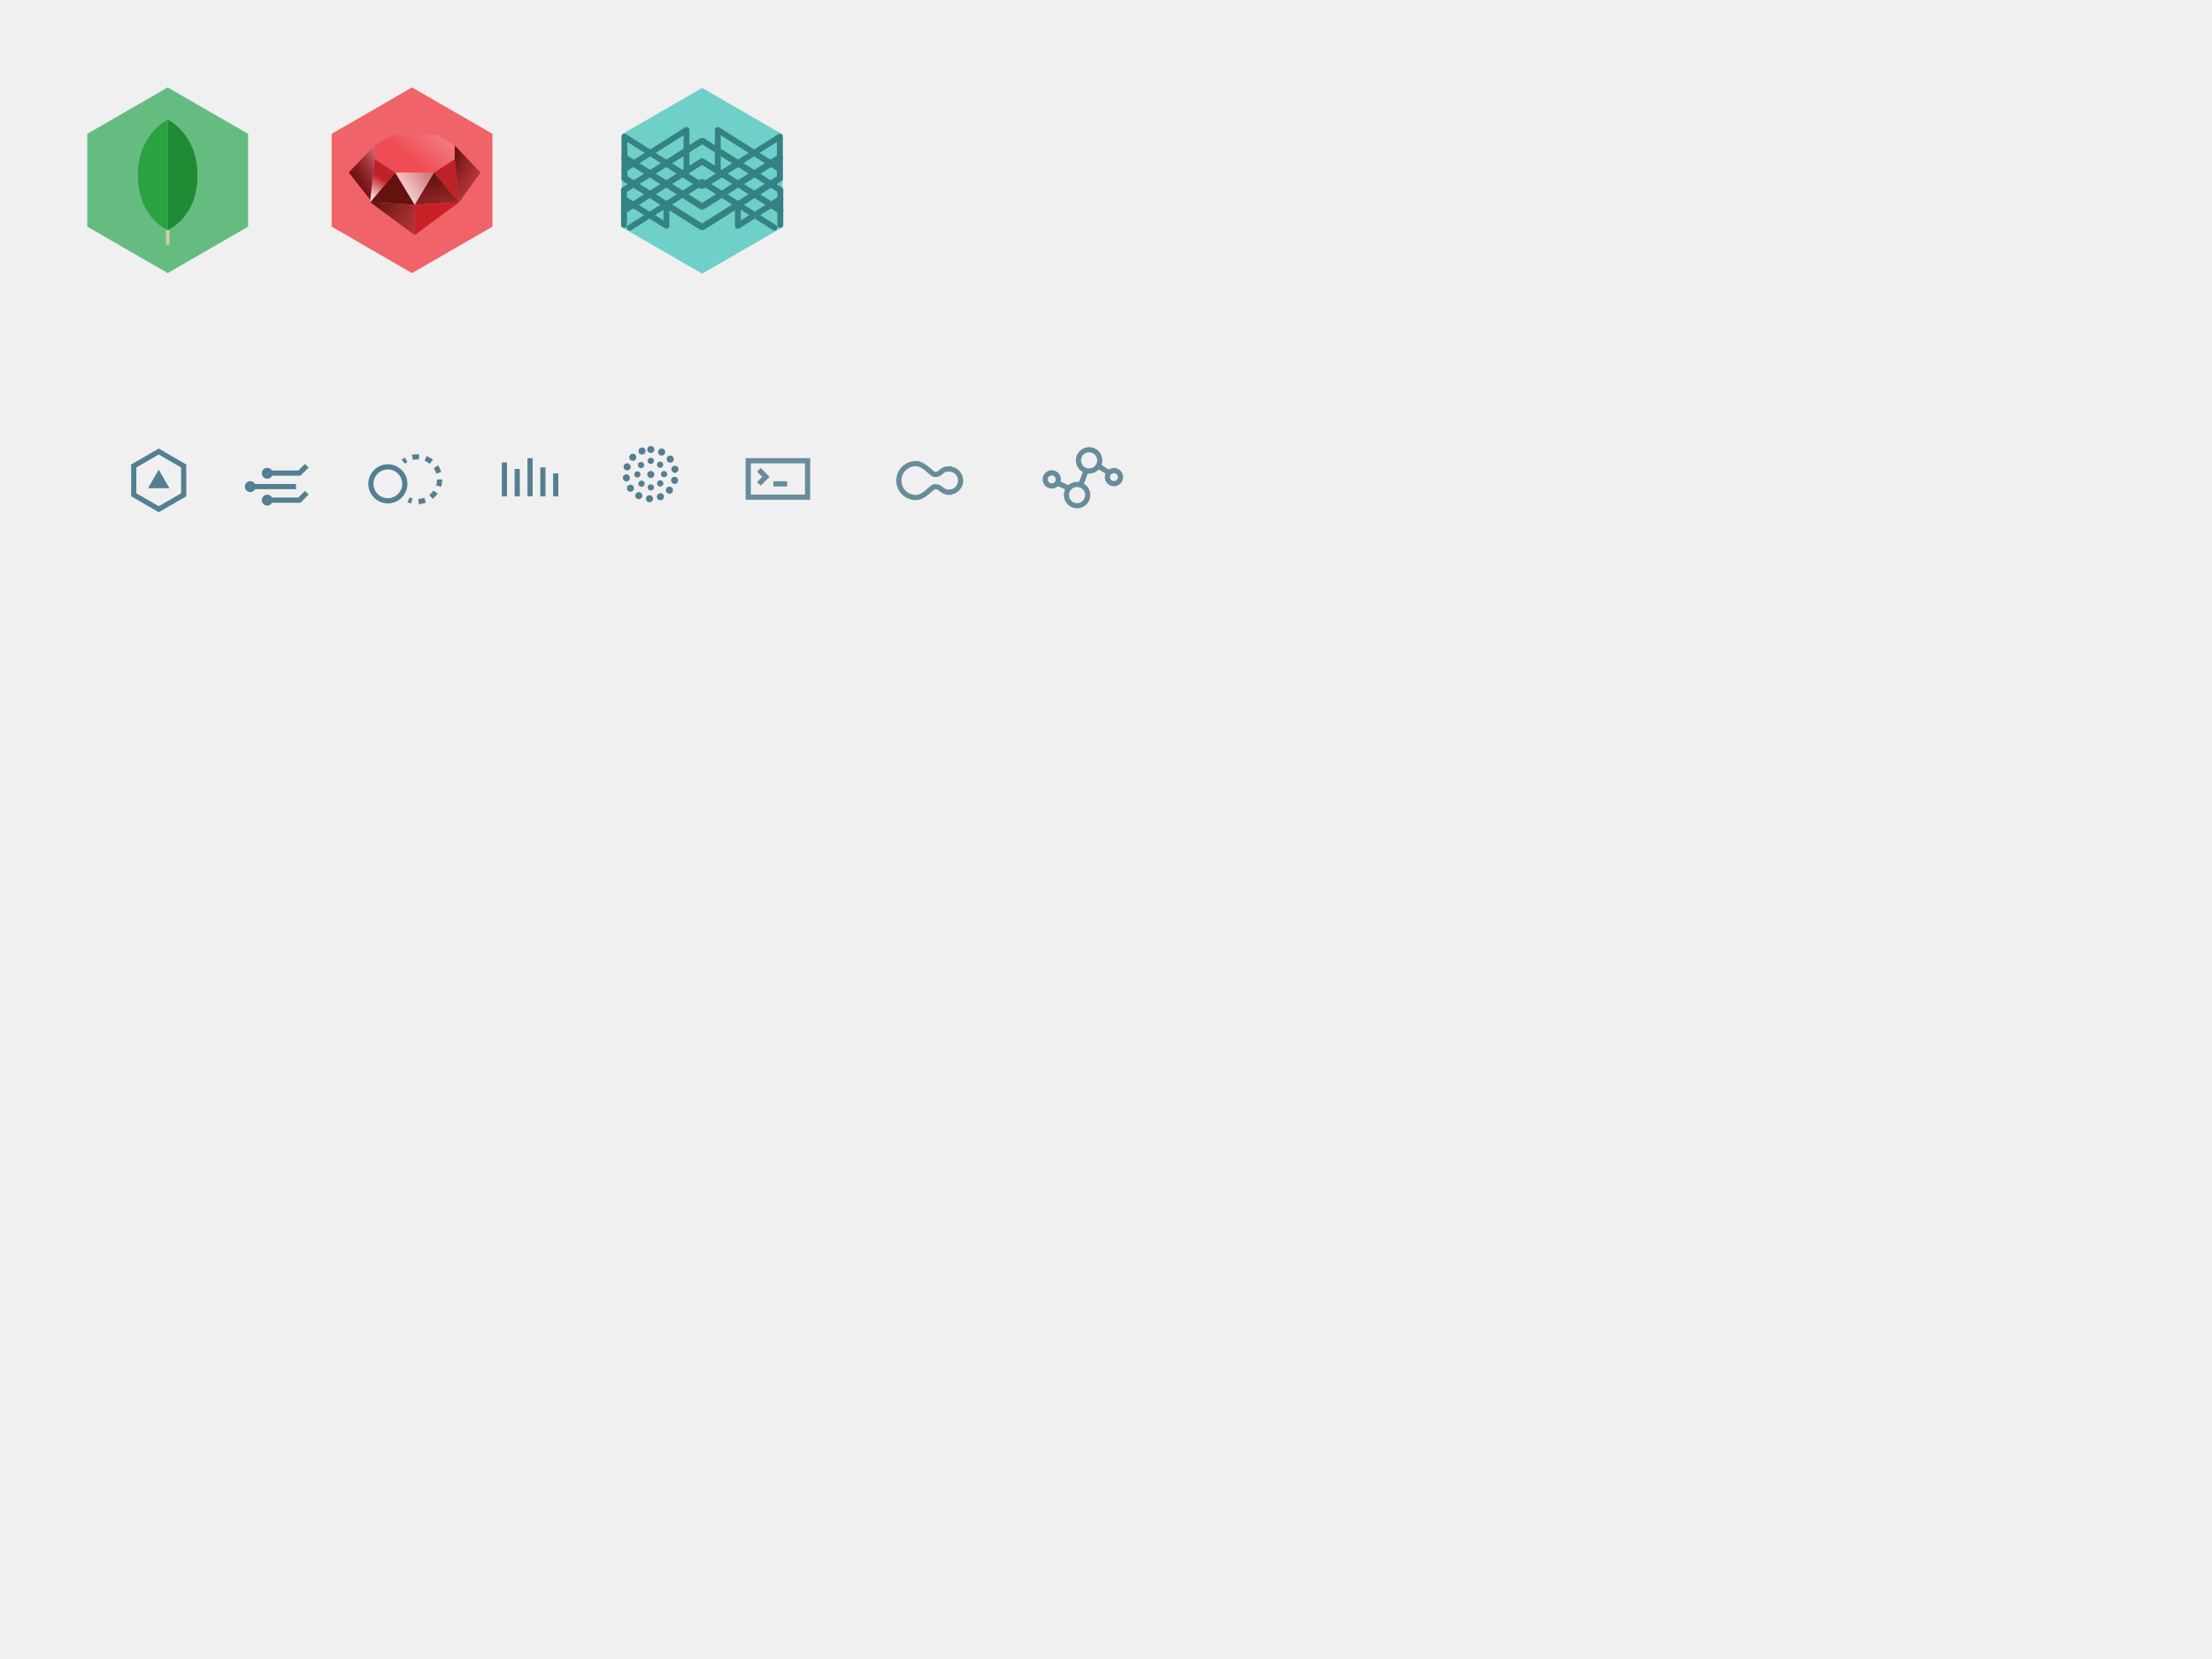
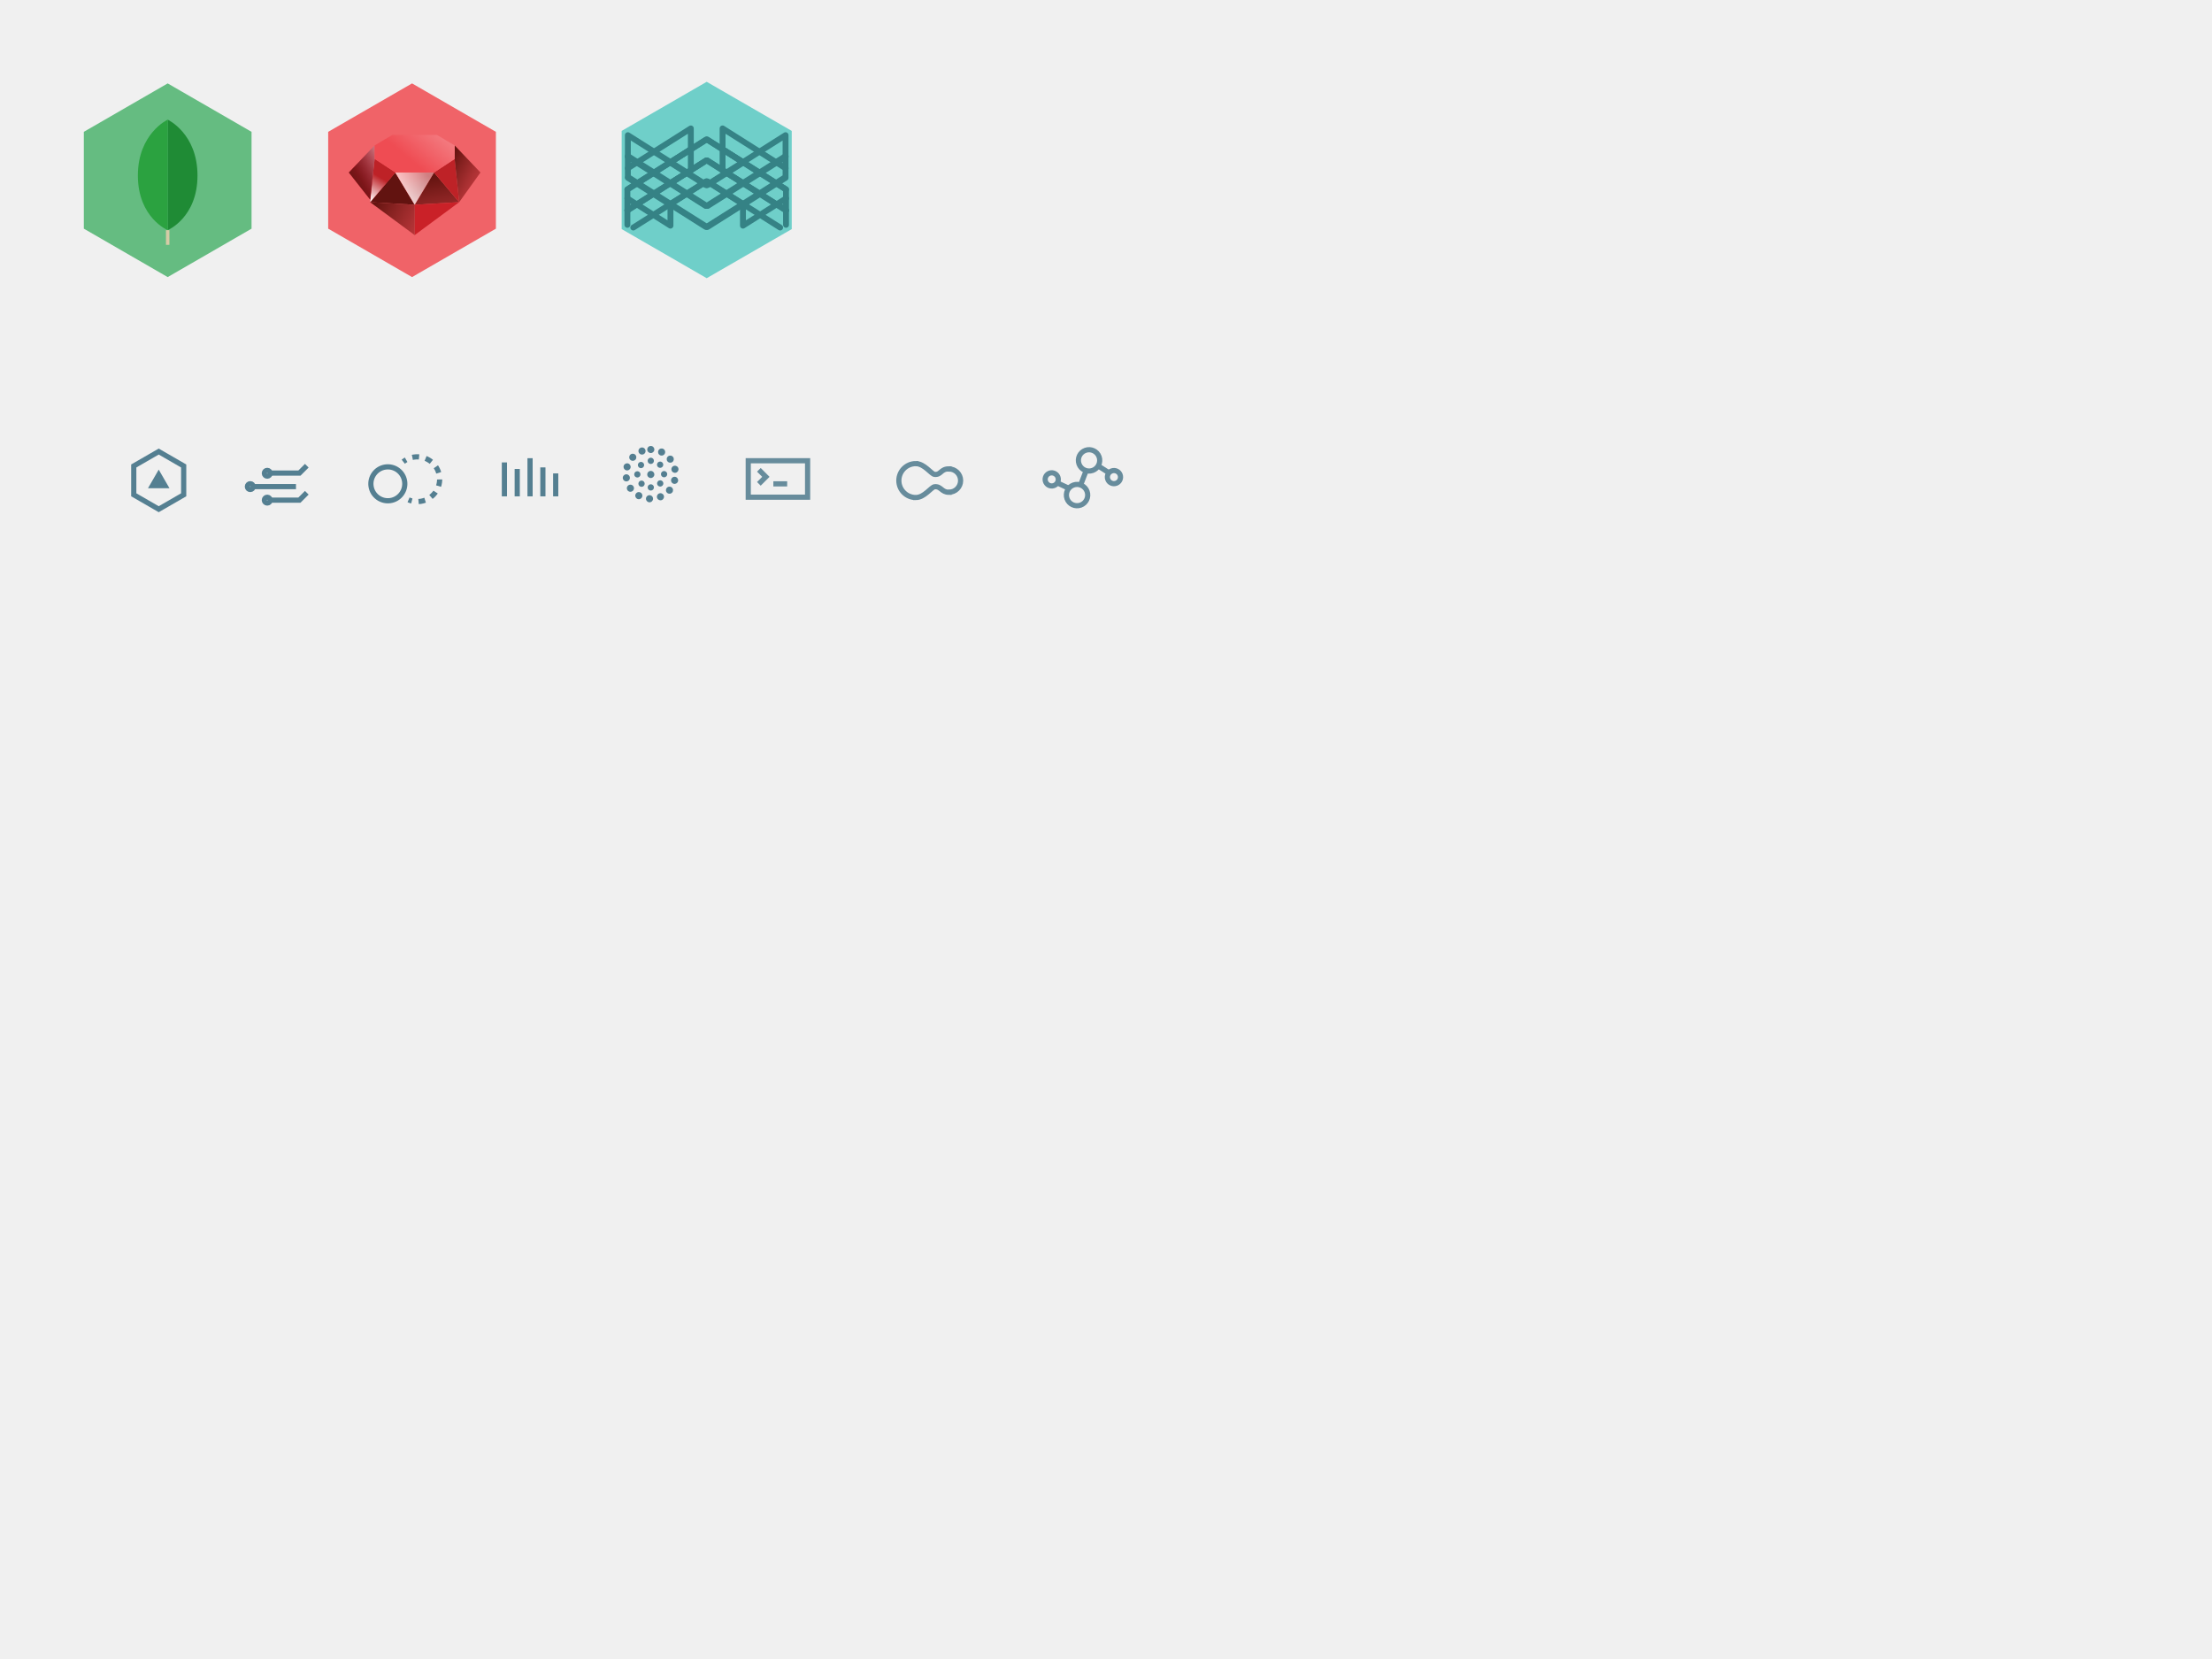
<svg xmlns="http://www.w3.org/2000/svg" version="1.1" id="svgs" x="0px" y="0px" width="640px" height="480px" viewBox="0 0 640 480" style="enable-background:new 0 0 640 480;" xml:space="preserve">
  <style type="text/css">
- 	.st0{fill:#F06368;}
+ 	.st0{fill:#F06368;stroke:#F06368;stroke-width:2;stroke-miterlimit:10;}
	.st1{fill:#CA2128;}
	.st2{fill:url(#SVGID_1_);}
	.st3{fill:#BE2227;}
	.st4{fill:url(#SVGID_2_);}
	.st5{fill:#621310;}
	.st6{fill:url(#SVGID_3_);}
	.st7{fill:#D32034;}
	.st8{fill:url(#SVGID_4_);}
	.st9{fill:url(#SVGID_5_);}
	.st10{fill:url(#SVGID_6_);}
	.st11{fill:url(#SVGID_7_);}
	.st12{fill:#EF4C53;}
	.st13{opacity:0.61;fill:url(#SVGID_8_);enable-background:new    ;}
	.st14{fill:url(#SVGID_9_);}
	.st15{fill:url(#SVGID_10_);}
- 	.st16{fill:#65BC81;}
+ 	.st16{fill:#65BC81;stroke:#65BC81;stroke-width:2;stroke-miterlimit:10;}
	.st17{fill:#1F8B35;}
	.st18{fill:#2BA240;}
	.st19{fill:none;stroke:#D6CBA6;stroke-miterlimit:10;}
	.st20{fill:none;stroke:#547F91;stroke-width:1.5;stroke-miterlimit:10;}
	.st21{fill:none;stroke:#547F91;stroke-width:1.5;stroke-miterlimit:10;stroke-dasharray:1.945,1.945;}
	.st22{fill:#547F91;}
	.st23{fill:#FFFFFF;}
- 	.st24{fill:#6FCFC9;}
+ 	.st24{fill:#6FCFC9;stroke:#6FCFC9;stroke-width:2;stroke-miterlimit:10;}
	.st25{fill:none;stroke:#358285;stroke-width:1.704;stroke-linecap:round;stroke-linejoin:round;stroke-miterlimit:10;}
	.st26{fill:none;}
	.st27{fill:none;stroke:#678C9C;stroke-width:1.5;stroke-miterlimit:10;}
</style>
  <g id="ruby">
    <polygon id="_x3E_bg" class="st0" points="142.48,65.582 119.218,79.013 95.955,65.582 95.955,38.718 119.218,25.288    142.48,38.721  " />
    <path class="st1" d="M119.973,58.498" />
-     <linearGradient id="SVGID_1_" gradientUnits="userSpaceOnUse" x1="133.709" y1="94.304" x2="124.858" y2="51.311">
+     <linearGradient id="SVGID_1_" gradientUnits="userSpaceOnUse" x1="133.709" y1="385.696" x2="124.858" y2="428.689" gradientTransform="matrix(1 0 0 -1 0 480)">
      <stop offset="0" style="stop-color:#EF4C53" />
      <stop offset="0.165" style="stop-color:#EB4A51" />
      <stop offset="0.336" style="stop-color:#DE454B" />
      <stop offset="0.51" style="stop-color:#CA3D41" />
      <stop offset="0.687" style="stop-color:#AC3133" />
      <stop offset="0.863" style="stop-color:#872221" />
      <stop offset="1" style="stop-color:#651410" />
    </linearGradient>
    <polygon class="st2" points="132.855,58.498 125.572,49.911 119.973,59.244  " />
    <polygon class="st3" points="125.572,49.911 131.548,45.991 132.855,58.498  " />
-     <linearGradient id="SVGID_2_" gradientUnits="userSpaceOnUse" x1="150.93" y1="60.327" x2="129.121" y2="48.632">
+     <linearGradient id="SVGID_2_" gradientUnits="userSpaceOnUse" x1="150.93" y1="419.673" x2="129.121" y2="431.368" gradientTransform="matrix(1 0 0 -1 0 480)">
      <stop offset="0" style="stop-color:#EF4C53" />
      <stop offset="0.165" style="stop-color:#EB4A51" />
      <stop offset="0.336" style="stop-color:#DE454B" />
      <stop offset="0.51" style="stop-color:#CA3D41" />
      <stop offset="0.687" style="stop-color:#AC3133" />
      <stop offset="0.863" style="stop-color:#872221" />
      <stop offset="1" style="stop-color:#651410" />
    </linearGradient>
    <polygon class="st4" points="132.855,58.498 139.014,49.911 131.548,42.07 131.548,45.991  " />
    <polygon class="st5" points="107.092,58.498 114.372,49.911 119.973,59.244  " />
    <polygon class="st3" points="114.372,49.911 108.398,45.991 107.092,58.498  " />
    <polygon class="st3" points="114.372,49.911 108.398,45.991 107.092,58.498  " />
-     <linearGradient id="SVGID_3_" gradientUnits="userSpaceOnUse" x1="105.86" y1="57.332" x2="109.55" y2="51.067">
+     <linearGradient id="SVGID_3_" gradientUnits="userSpaceOnUse" x1="105.86" y1="422.668" x2="109.55" y2="428.933" gradientTransform="matrix(1 0 0 -1 0 480)">
      <stop offset="0" style="stop-color:#FFFFFF" />
      <stop offset="1" style="stop-color:#FFFFFF;stop-opacity:0" />
    </linearGradient>
    <polygon class="st6" points="114.372,49.911 108.398,45.991 107.092,58.498  " />
    <polygon class="st7" points="107.092,57.75 100.931,49.911 108.398,42.07 108.398,45.991  " />
-     <linearGradient id="SVGID_4_" gradientUnits="userSpaceOnUse" x1="115.132" y1="45.601" x2="104.317" y2="51.91">
+     <linearGradient id="SVGID_4_" gradientUnits="userSpaceOnUse" x1="115.132" y1="434.399" x2="104.317" y2="428.09" gradientTransform="matrix(1 0 0 -1 0 480)">
      <stop offset="0" style="stop-color:#FFFFFF" />
      <stop offset="1" style="stop-color:#FFFFFF;stop-opacity:0" />
    </linearGradient>
    <polygon class="st8" points="107.092,57.75 100.931,49.911 108.398,42.07 108.398,45.991  " />
-     <linearGradient id="SVGID_5_" gradientUnits="userSpaceOnUse" x1="100.861" y1="53.816" x2="118.287" y2="43.929">
+     <linearGradient id="SVGID_5_" gradientUnits="userSpaceOnUse" x1="100.861" y1="426.184" x2="118.287" y2="436.07" gradientTransform="matrix(1 0 0 -1 0 480)">
      <stop offset="0" style="stop-color:#621310" />
      <stop offset="0.172" style="stop-color:#661312;stop-opacity:0.828" />
      <stop offset="0.351" style="stop-color:#731418;stop-opacity:0.649" />
      <stop offset="0.533" style="stop-color:#871621;stop-opacity:0.467" />
      <stop offset="0.717" style="stop-color:#A5182E;stop-opacity:0.283" />
      <stop offset="0.901" style="stop-color:#CA1A3F;stop-opacity:0.099" />
      <stop offset="1" style="stop-color:#E11C4A;stop-opacity:0" />
    </linearGradient>
    <polygon class="st9" points="107.092,57.75 100.931,49.911 108.398,42.07 108.398,45.991  " />
-     <linearGradient id="SVGID_6_" gradientUnits="userSpaceOnUse" x1="115.419" y1="49.728" x2="121.841" y2="53.962">
+     <linearGradient id="SVGID_6_" gradientUnits="userSpaceOnUse" x1="115.419" y1="430.272" x2="121.841" y2="426.038" gradientTransform="matrix(1 0 0 -1 0 480)">
      <stop offset="0" style="stop-color:#EE3A3F" />
      <stop offset="1" style="stop-color:#AC2125" />
    </linearGradient>
    <polygon class="st10" points="119.973,49.909 114.372,49.909 114.372,49.911 119.973,59.244 125.572,49.911 125.572,49.909  " />
-     <linearGradient id="SVGID_7_" gradientUnits="userSpaceOnUse" x1="112.975" y1="58.849" x2="122.317" y2="49.339">
+     <linearGradient id="SVGID_7_" gradientUnits="userSpaceOnUse" x1="112.975" y1="421.151" x2="122.317" y2="430.661" gradientTransform="matrix(1 0 0 -1 0 480)">
      <stop offset="0" style="stop-color:#FFFFFF" />
      <stop offset="1" style="stop-color:#FFFFFF;stop-opacity:0.42" />
    </linearGradient>
    <polygon class="st11" points="119.973,49.909 114.372,49.909 114.372,49.911 119.973,59.244 125.572,49.911 125.572,49.909  " />
    <polygon class="st12" points="126.415,39.025 119.973,39.025 113.532,39.025 108.398,42.07 108.398,45.991 114.372,49.911    119.973,49.909 125.572,49.911 131.548,45.991 131.548,42.07  " />
-     <linearGradient id="SVGID_8_" gradientUnits="userSpaceOnUse" x1="135.51" y1="25.415" x2="118.364" y2="45.959">
+     <linearGradient id="SVGID_8_" gradientUnits="userSpaceOnUse" x1="135.51" y1="454.585" x2="118.364" y2="434.041" gradientTransform="matrix(1 0 0 -1 0 480)">
      <stop offset="0" style="stop-color:#FFFFFF" />
      <stop offset="1" style="stop-color:#FFFFFF;stop-opacity:0" />
    </linearGradient>
    <polygon class="st13" points="126.415,39.025 119.973,39.025 113.532,39.025 108.398,42.07 108.398,45.991 114.372,49.911    119.973,49.909 125.572,49.911 131.548,45.991 131.548,42.07  " />
    <polygon class="st1" points="120,59.242 120,68 132.855,58.498  " />
-     <linearGradient id="SVGID_9_" gradientUnits="userSpaceOnUse" x1="142.786" y1="75.856" x2="109.142" y2="57.815">
+     <linearGradient id="SVGID_9_" gradientUnits="userSpaceOnUse" x1="142.786" y1="404.144" x2="109.142" y2="422.185" gradientTransform="matrix(1 0 0 -1 0 480)">
      <stop offset="0" style="stop-color:#EF4C53" />
      <stop offset="0.165" style="stop-color:#EB4A51" />
      <stop offset="0.336" style="stop-color:#DE454B" />
      <stop offset="0.51" style="stop-color:#CA3D41" />
      <stop offset="0.687" style="stop-color:#AC3133" />
      <stop offset="0.863" style="stop-color:#872221" />
      <stop offset="1" style="stop-color:#651410" />
    </linearGradient>
    <polygon class="st14" points="120,59.242 119.973,59.244 107.092,58.498 119.973,68.019 120,68  " />
-     <linearGradient id="SVGID_10_" gradientUnits="userSpaceOnUse" x1="108.398" y1="45.991" x2="108.398" y2="45.991">
+     <linearGradient id="SVGID_10_" gradientUnits="userSpaceOnUse" x1="108.398" y1="434.009" x2="108.398" y2="434.009" gradientTransform="matrix(1 0 0 -1 0 480)">
      <stop offset="0" style="stop-color:#EF4C53" />
      <stop offset="0.165" style="stop-color:#EB4A51" />
      <stop offset="0.336" style="stop-color:#DE454B" />
      <stop offset="0.51" style="stop-color:#CA3D41" />
      <stop offset="0.687" style="stop-color:#AC3133" />
      <stop offset="0.863" style="stop-color:#872221" />
      <stop offset="1" style="stop-color:#651410" />
    </linearGradient>
    <path class="st15" d="M108.398,45.991" />
  </g>
  <g id="mongo-db">
    <polygon id="_x3E_bg_1_" class="st16" points="71.781,65.582 48.517,79.013 25.255,65.582 25.255,38.718 48.517,25.288    71.781,38.721  " />
    <path class="st17" d="M48.517,34.618v31.978c0,0,8.624-3.63,8.624-15.808S48.517,34.618,48.517,34.618z" />
    <path class="st18" d="M48.517,34.618v31.978c0,0-8.624-3.63-8.624-15.808S48.517,34.618,48.517,34.618z" />
    <line class="st19" x1="48.517" y1="66.595" x2="48.517" y2="70.839" />
  </g>
  <g id="stats">
    <line class="st20" x1="145.939" y1="133.793" x2="145.939" y2="143.61" />
    <line class="st20" x1="149.65" y1="135.685" x2="149.65" y2="143.61" />
    <line class="st20" x1="153.361" y1="132.57" x2="153.361" y2="143.61" />
    <line class="st20" x1="157.072" y1="135.232" x2="157.072" y2="143.61" />
    <line class="st20" x1="160.783" y1="136.973" x2="160.783" y2="143.61" />
  </g>
  <g id="scale">
-     <ellipse transform="matrix(0.9876 -0.1567 0.1567 0.9876 -20.5514 19.3163)" class="st20" cx="112.226" cy="139.993" rx="4.908" ry="4.908" />
+     <ellipse transform="matrix(0.9876 -0.1567 0.1567 0.9876 -20.5506 19.3152)" class="st20" cx="112.22" cy="139.988" rx="4.908" ry="4.908" />
    <g>
      <g>
        <path class="st20" d="M116.68,133.59c0.259-0.208,0.535-0.396,0.826-0.563" />
        <path class="st21" d="M119.315,132.328c0.13-0.029,0.263-0.054,0.397-0.075c3.533-0.559,6.853,1.85,7.414,5.385     c0.56,3.534-1.85,6.853-5.384,7.414c-0.553,0.087-1.1,0.102-1.632,0.052" />
        <path class="st20" d="M119.153,144.938c-0.325-0.082-0.642-0.188-0.948-0.318" />
      </g>
    </g>
  </g>
  <g id="app-component">
    <polygon class="st20" points="53.147,143.159 45.924,147.33 38.701,143.159 38.701,134.819 45.924,130.649 53.147,134.82  " />
    <polygon class="st22" points="42.82,141.253 45.924,135.876 49.029,141.253  " />
  </g>
  <g id="platform-component">
    <circle class="st20" cx="72.41" cy="140.792" r="0.841" />
    <circle class="st20" cx="77.321" cy="144.705" r="0.841" />
    <circle class="st20" cx="77.321" cy="136.931" r="0.841" />
    <polyline class="st20" points="78,144.705 86.631,144.705 88.764,142.571  " />
    <polyline class="st20" points="78,136.88 86.631,136.88 88.764,134.747  " />
    <line class="st20" x1="73.647" y1="140.792" x2="85.634" y2="140.792" />
  </g>
  <g id="instance-health">
    <circle class="st22" cx="188.295" cy="130.054" r="1.029" />
    <circle class="st22" cx="188.292" cy="133.332" r="0.911" />
    <circle class="st22" cx="188.295" cy="137.277" r="1.029" />
-     <ellipse transform="matrix(0.704 -0.7102 0.7102 0.704 -38.9548 175.4432)" class="st22" cx="190.995" cy="134.454" rx="0.911" ry="0.911" />
-     <ellipse transform="matrix(1 -0.0091 0.0091 1 -1.2403 1.754)" class="st22" cx="192.127" cy="137.178" rx="0.911" ry="0.91" />
-     <ellipse transform="matrix(0.6975 -0.7166 0.7166 0.6975 -42.4482 179.194)" class="st22" cx="191.017" cy="139.874" rx="0.911" ry="0.91" />
-     <ellipse transform="matrix(0.9998 -0.0182 0.0182 0.9998 -2.5357 3.4507)" class="st22" cx="188.311" cy="141.033" rx="0.911" ry="0.91" />
-     <ellipse transform="matrix(0.691 -0.7229 0.7229 0.691 -43.8111 177.4154)" class="st22" cx="185.603" cy="139.95" rx="0.911" ry="0.911" />
-     <ellipse transform="matrix(0.9996 -0.0271 0.0271 0.9996 -3.652 5.0483)" class="st22" cx="184.418" cy="137.257" rx="0.911" ry="0.91" />
-     <ellipse transform="matrix(0.6848 -0.7287 0.7287 0.6848 -39.585 177.5641)" class="st22" cx="185.474" cy="134.543" rx="0.91" ry="0.911" />
-     <ellipse transform="matrix(0.4398 -0.8981 0.8981 0.4398 -10.222 245.1866)" class="st22" cx="191.426" cy="130.787" rx="1.029" ry="1.029" />
-     <ellipse transform="matrix(0.7901 -0.613 0.613 0.7901 -40.7276 146.7572)" class="st22" cx="193.92" cy="132.846" rx="1.029" ry="1.029" />
-     <ellipse transform="matrix(0.9792 -0.2031 0.2031 0.9792 -23.5032 42.4856)" class="st22" cx="195.263" cy="135.764" rx="1.03" ry="1.029" />
-     <ellipse transform="matrix(0.2483 -0.9687 0.9687 0.2483 12.0876 293.537)" class="st22" cx="195.177" cy="138.98" rx="1.029" ry="1.029" />
-     <ellipse transform="matrix(0.6494 -0.7605 0.7605 0.6494 -39.9443 197.0209)" class="st22" cx="193.686" cy="141.828" rx="1.029" ry="1.029" />
-     <ellipse transform="matrix(0.9177 -0.3973 0.3973 0.9177 -41.3731 87.7471)" class="st22" cx="191.085" cy="143.725" rx="1.029" ry="1.029" />
-     <ellipse transform="matrix(0.047 -0.9989 0.9989 0.047 34.9453 325.2336)" class="st22" cx="187.921" cy="144.303" rx="1.029" ry="1.028" />
-     <ellipse transform="matrix(0.4818 -0.8763 0.8763 0.4818 -29.8911 236.272)" class="st22" cx="184.822" cy="143.409" rx="1.03" ry="1.029" />
-     <ellipse transform="matrix(0.8181 -0.575 0.575 0.8181 -48.0522 130.5855)" class="st22" cx="182.419" cy="141.259" rx="1.03" ry="1.028" />
-     <ellipse transform="matrix(0.9877 -0.1562 0.1562 0.9877 -19.3726 30.0061)" class="st22" cx="181.23" cy="138.263" rx="1.03" ry="1.029" />
-     <ellipse transform="matrix(0.2942 -0.9557 0.9557 0.2942 -1.0189 268.7523)" class="st22" cx="181.456" cy="135.066" rx="1.029" ry="1.03" />
-     <ellipse transform="matrix(0.6846 -0.7289 0.7289 0.6846 -38.6893 175.1823)" class="st22" cx="183.09" cy="132.299" rx="1.029" ry="1.03" />
-     <ellipse transform="matrix(0.9354 -0.3535 0.3535 0.9354 -34.1371 74.0971)" class="st22" cx="185.768" cy="130.497" rx="1.029" ry="1.03" />
+     <ellipse transform="matrix(0.704 -0.7102 0.7102 0.704 -38.9549 175.443)" class="st22" cx="190.995" cy="134.454" rx="0.911" ry="0.911" />
+     <ellipse transform="matrix(1 -0.0091 0.0091 1 -1.2404 1.754)" class="st22" cx="192.135" cy="137.184" rx="0.911" ry="0.91" />
+     <ellipse transform="matrix(0.6975 -0.7166 0.7166 0.6975 -42.4472 179.1961)" class="st22" cx="191.02" cy="139.873" rx="0.911" ry="0.91" />
+     <ellipse transform="matrix(0.9998 -0.0182 0.0182 0.9998 -2.5356 3.4506)" class="st22" cx="188.304" cy="141.028" rx="0.911" ry="0.91" />
+     <ellipse transform="matrix(0.691 -0.7229 0.7229 0.691 -43.8076 177.4206)" class="st22" cx="185.61" cy="139.948" rx="0.911" ry="0.911" />
+     <ellipse transform="matrix(0.9996 -0.0271 0.0271 0.9996 -3.6519 5.0481)" class="st22" cx="184.412" cy="137.253" rx="0.911" ry="0.91" />
+     <ellipse transform="matrix(0.6848 -0.7287 0.7287 0.6848 -39.5876 177.5606)" class="st22" cx="185.469" cy="134.544" rx="0.91" ry="0.911" />
+     <ellipse transform="matrix(0.4398 -0.8981 0.8981 0.4398 -10.2217 245.187)" class="st22" cx="191.427" cy="130.787" rx="1.029" ry="1.029" />
+     <ellipse transform="matrix(0.7901 -0.613 0.613 0.7901 -40.7269 146.7591)" class="st22" cx="193.923" cy="132.846" rx="1.029" ry="1.029" />
+     <ellipse transform="matrix(0.9792 -0.2031 0.2031 0.9792 -23.5038 42.4875)" class="st22" cx="195.272" cy="135.768" rx="1.03" ry="1.029" />
+     <ellipse transform="matrix(0.2483 -0.9687 0.9687 0.2483 12.092 293.5379)" class="st22" cx="195.18" cy="138.978" rx="1.029" ry="1.029" />
+     <ellipse transform="matrix(0.6494 -0.7605 0.7605 0.6494 -39.9394 197.0274)" class="st22" cx="193.696" cy="141.826" rx="1.029" ry="1.029" />
+     <ellipse transform="matrix(0.9177 -0.3973 0.3973 0.9177 -41.3732 87.7483)" class="st22" cx="191.088" cy="143.725" rx="1.029" ry="1.029" />
+     <ellipse transform="matrix(0.047 -0.9989 0.9989 0.047 34.9475 325.2336)" class="st22" cx="187.922" cy="144.302" rx="1.029" ry="1.028" />
+     <ellipse transform="matrix(0.4818 -0.8763 0.8763 0.4818 -29.8874 236.2745)" class="st22" cx="184.825" cy="143.407" rx="1.03" ry="1.029" />
+     <ellipse transform="matrix(0.8181 -0.575 0.575 0.8181 -48.0536 130.5795)" class="st22" cx="182.409" cy="141.259" rx="1.03" ry="1.028" />
+     <ellipse transform="matrix(0.9877 -0.1562 0.1562 0.9877 -19.3722 30.0052)" class="st22" cx="181.225" cy="138.26" rx="1.03" ry="1.029" />
+     <ellipse transform="matrix(0.2942 -0.9557 0.9557 0.2942 -1.0292 268.7487)" class="st22" cx="181.448" cy="135.071" rx="1.029" ry="1.03" />
+     <ellipse transform="matrix(0.6846 -0.7289 0.7289 0.6846 -38.6909 175.18)" class="st22" cx="183.087" cy="132.3" rx="1.029" ry="1.03" />
+     <ellipse transform="matrix(0.9354 -0.3535 0.3535 0.9354 -34.1369 74.0947)" class="st22" cx="185.761" cy="130.495" rx="1.029" ry="1.03" />
  </g>
  <g id="corner-bg">
    <polygon class="st23" points="36.106,-18.004 626.169,-18.004 626.169,-75.004 12.729,-75.004 12.729,-32.457  " />
  </g>
  <g id="load-balancer">
-     <polygon class="st24" points="226.417,65.74 203.153,79.171 179.891,65.74 179.891,38.876 203.153,25.446 226.417,38.879  " />
-     <path class="st25" d="M222.288,52.196" />
-     <line class="st25" x1="225.77" y1="60.96" x2="203.308" y2="46.76" />
-     <line class="st25" x1="224.091" y1="65.86" x2="203.308" y2="52.722" />
-     <polyline class="st25" points="203.308,40.799 225.77,54.999 225.77,57.763 225.77,65.091  " />
-     <line class="st25" x1="225.765" y1="54.996" x2="207.681" y2="43.564" />
-     <polyline class="st25" points="225.765,60.957 207.681,49.525 207.681,37.602 225.638,48.954  " />
-     <polyline class="st25" points="203.174,65.653 225.636,51.453 225.636,39.53 203.174,53.73  " />
-     <line class="st25" x1="203.442" y1="59.692" x2="213.625" y2="53.254" />
-     <line class="st25" x1="203.442" y1="53.73" x2="213.625" y2="47.293" />
-     <line class="st25" x1="213.625" y1="59.216" x2="203.442" y2="65.653" />
-     <line class="st25" x1="203.308" y1="46.76" x2="213.491" y2="53.198" />
-     <line class="st25" x1="203.308" y1="52.722" x2="213.491" y2="59.159" />
-     <line class="st25" x1="213.491" y1="47.236" x2="203.308" y2="40.799" />
-     <line class="st25" x1="225.636" y1="45.492" x2="203.174" y2="59.692" />
-     <polygon class="st26" points="226.417,65.74 203.153,79.171 179.891,65.74 179.891,38.876 203.153,25.446 226.417,38.879    226.417,45.243 226.417,51.192 226.417,57.153  " />
-     <line class="st25" x1="213.491" y1="53.402" x2="225.636" y2="45.724" />
-     <polyline class="st25" points="225.77,57.562 213.491,65.324 213.491,59.363 225.636,51.685  " />
-     <path class="st25" d="M225.77,57.763" />
-     <path class="st25" d="M184.018,52.196" />
-     <line class="st25" x1="180.536" y1="60.96" x2="202.998" y2="46.76" />
-     <line class="st25" x1="182.215" y1="65.86" x2="202.998" y2="52.722" />
-     <polyline class="st25" points="202.998,40.799 180.536,54.999 180.536,57.763 180.536,65.091  " />
-     <line class="st25" x1="180.541" y1="54.996" x2="198.625" y2="43.564" />
-     <polyline class="st25" points="180.541,60.957 198.625,49.525 198.625,37.602 180.668,48.954  " />
-     <polyline class="st25" points="203.132,65.653 180.67,51.453 180.67,39.53 203.132,53.73  " />
-     <line class="st25" x1="202.864" y1="59.692" x2="192.681" y2="53.254" />
-     <line class="st25" x1="202.864" y1="53.73" x2="192.681" y2="47.293" />
-     <line class="st25" x1="192.681" y1="59.216" x2="202.864" y2="65.653" />
-     <line class="st25" x1="202.998" y1="46.76" x2="192.815" y2="53.198" />
-     <line class="st25" x1="202.998" y1="52.722" x2="192.815" y2="59.159" />
-     <line class="st25" x1="192.815" y1="47.236" x2="202.998" y2="40.799" />
-     <line class="st25" x1="180.67" y1="45.492" x2="203.132" y2="59.692" />
-     <line class="st25" x1="192.815" y1="53.402" x2="180.67" y2="45.724" />
-     <polyline class="st25" points="180.536,57.562 192.815,65.324 192.815,59.363 180.67,51.685  " />
-     <path class="st25" d="M180.536,57.763" />
-     <path class="st25" d="M180.536,57.763" />
+     <polygon class="st24" points="228.078,65.708 204.472,79.336 180.869,65.708 180.869,38.45 204.472,24.823 228.078,38.453  " />
+     <path class="st25" d="M223.888,51.965" />
+     <line class="st25" x1="227.421" y1="60.858" x2="204.629" y2="46.449" />
+     <line class="st25" x1="225.717" y1="65.83" x2="204.629" y2="52.499" />
+     <polyline class="st25" points="204.629,40.401 227.421,54.809 227.421,57.614 227.421,65.049  " />
+     <line class="st25" x1="227.416" y1="54.806" x2="209.066" y2="43.206" />
+     <polyline class="st25" points="227.416,60.855 209.066,49.255 209.066,37.157 227.287,48.676  " />
+     <polyline class="st25" points="204.493,65.62 227.285,51.211 227.285,39.113 204.493,53.522  " />
+     <line class="st25" x1="204.765" y1="59.571" x2="215.098" y2="53.039" />
+     <line class="st25" x1="204.765" y1="53.522" x2="215.098" y2="46.99" />
+     <line class="st25" x1="215.098" y1="59.088" x2="204.765" y2="65.62" />
+     <line class="st25" x1="204.629" y1="46.449" x2="214.962" y2="52.982" />
+     <line class="st25" x1="204.629" y1="52.499" x2="214.962" y2="59.03" />
+     <line class="st25" x1="214.962" y1="46.932" x2="204.629" y2="40.401" />
+     <line class="st25" x1="227.285" y1="45.163" x2="204.493" y2="59.571" />
+     <polygon class="st26" points="228.078,65.708 204.472,79.336 180.869,65.708 180.869,38.45 204.472,24.823 228.078,38.453    228.078,44.91 228.078,50.946 228.078,56.995  " />
+     <line class="st25" x1="214.962" y1="53.189" x2="227.285" y2="45.398" />
+     <polyline class="st25" points="227.421,57.41 214.962,65.286 214.962,59.237 227.285,51.447  " />
+     <path class="st25" d="M227.421,57.614" />
+     <path class="st25" d="M185.056,51.965" />
+     <line class="st25" x1="181.523" y1="60.858" x2="204.315" y2="46.449" />
+     <line class="st25" x1="183.227" y1="65.83" x2="204.315" y2="52.499" />
+     <polyline class="st25" points="204.315,40.401 181.523,54.809 181.523,57.614 181.523,65.049  " />
+     <line class="st25" x1="181.528" y1="54.806" x2="199.878" y2="43.206" />
+     <polyline class="st25" points="181.528,60.855 199.878,49.255 199.878,37.157 181.657,48.676  " />
+     <polyline class="st25" points="204.451,65.62 181.659,51.211 181.659,39.113 204.451,53.522  " />
+     <line class="st25" x1="204.179" y1="59.571" x2="193.846" y2="53.039" />
+     <line class="st25" x1="204.179" y1="53.522" x2="193.846" y2="46.99" />
+     <line class="st25" x1="193.846" y1="59.088" x2="204.179" y2="65.62" />
+     <line class="st25" x1="204.315" y1="46.449" x2="193.982" y2="52.982" />
+     <line class="st25" x1="204.315" y1="52.499" x2="193.982" y2="59.03" />
+     <line class="st25" x1="193.982" y1="46.932" x2="204.315" y2="40.401" />
+     <line class="st25" x1="181.659" y1="45.163" x2="204.451" y2="59.571" />
+     <line class="st25" x1="193.982" y1="53.189" x2="181.659" y2="45.398" />
+     <polyline class="st25" points="181.523,57.41 193.982,65.286 193.982,59.237 181.659,51.447  " />
+     <path class="st25" d="M181.523,57.614" />
+     <path class="st25" d="M181.523,57.614" />
  </g>
  <g id="split">
-     <path class="st27" d="M264.974,134.136c-2.711,0-4.908,2.197-4.908,4.908c0,2.711,2.197,4.908,4.908,4.908v0.001   c2.481,0,4.443-3.017,5.428-3.12c1.895-0.197,1.983,1.603,4.171,1.603v-0.029c1.857,0,3.362-1.505,3.362-3.362   c0-1.857-1.505-3.362-3.362-3.362v-0.029c-2.449,0-2.276,1.8-4.171,1.602c-0.984-0.103-2.946-3.119-5.428-3.119V134.136z" />
+     <path class="st27" d="M264.974,134.136c-2.711,0-4.908,2.197-4.908,4.908s2.197,4.908,4.908,4.908v0.001   c2.481,0,4.443-3.017,5.428-3.12c1.895-0.197,1.983,1.603,4.171,1.603v-0.029c1.857,0,3.362-1.505,3.362-3.362   s-1.505-3.362-3.362-3.362v-0.029c-2.449,0-2.276,1.8-4.171,1.602c-0.984-0.103-2.946-3.119-5.428-3.119V134.136z" />
  </g>
  <g id="admin">
-     <ellipse transform="matrix(0.9413 -0.3375 0.3375 0.9413 -30.0574 113.5904)" class="st27" cx="311.642" cy="143.236" rx="3.086" ry="3.088" />
-     <ellipse transform="matrix(0.9412 -0.3377 0.3377 0.9412 -26.4705 114.2505)" class="st27" cx="315.13" cy="133.204" rx="3.087" ry="3.088" />
-     <ellipse transform="matrix(0.9413 -0.3376 0.3376 0.9413 -27.6795 116.9109)" class="st27" cx="322.296" cy="138.038" rx="1.901" ry="1.902" />
+     <ellipse transform="matrix(0.9413 -0.3375 0.3375 0.9413 -30.0586 113.5837)" class="st27" cx="311.633" cy="143.239" rx="3.086" ry="3.088" />
+     <ellipse transform="matrix(0.9412 -0.3377 0.3377 0.9412 -26.4712 114.245)" class="st27" cx="315.113" cy="133.203" rx="3.087" ry="3.088" />
+     <ellipse transform="matrix(0.9413 -0.3376 0.3376 0.9413 -27.6796 116.9113)" class="st27" cx="322.299" cy="138.039" rx="1.901" ry="1.902" />
    <line class="st27" x1="312.646" y1="140.355" x2="314.268" y2="136.144" />
    <line class="st27" x1="320.858" y1="136.806" x2="317.987" y2="134.959" />
-     <ellipse transform="matrix(0.8869 -0.4619 0.4619 0.8869 -29.6515 156.2589)" class="st27" cx="304.314" cy="138.689" rx="1.901" ry="1.902" />
+     <ellipse transform="matrix(0.8869 -0.4619 0.4619 0.8869 -29.6579 156.2459)" class="st27" cx="304.305" cy="138.7" rx="1.901" ry="1.902" />
    <line class="st27" x1="305.906" y1="139.715" x2="309" y2="141.156" />
  </g>
  <g id="console">
    <rect x="216.492" y="133.305" class="st27" width="17.17" height="10.546" />
    <line class="st27" x1="223.753" y1="139.993" x2="227.753" y2="139.993" />
    <polyline class="st27" points="219.564,135.935 221.592,137.964 219.564,139.993  " />
  </g>
</svg>
